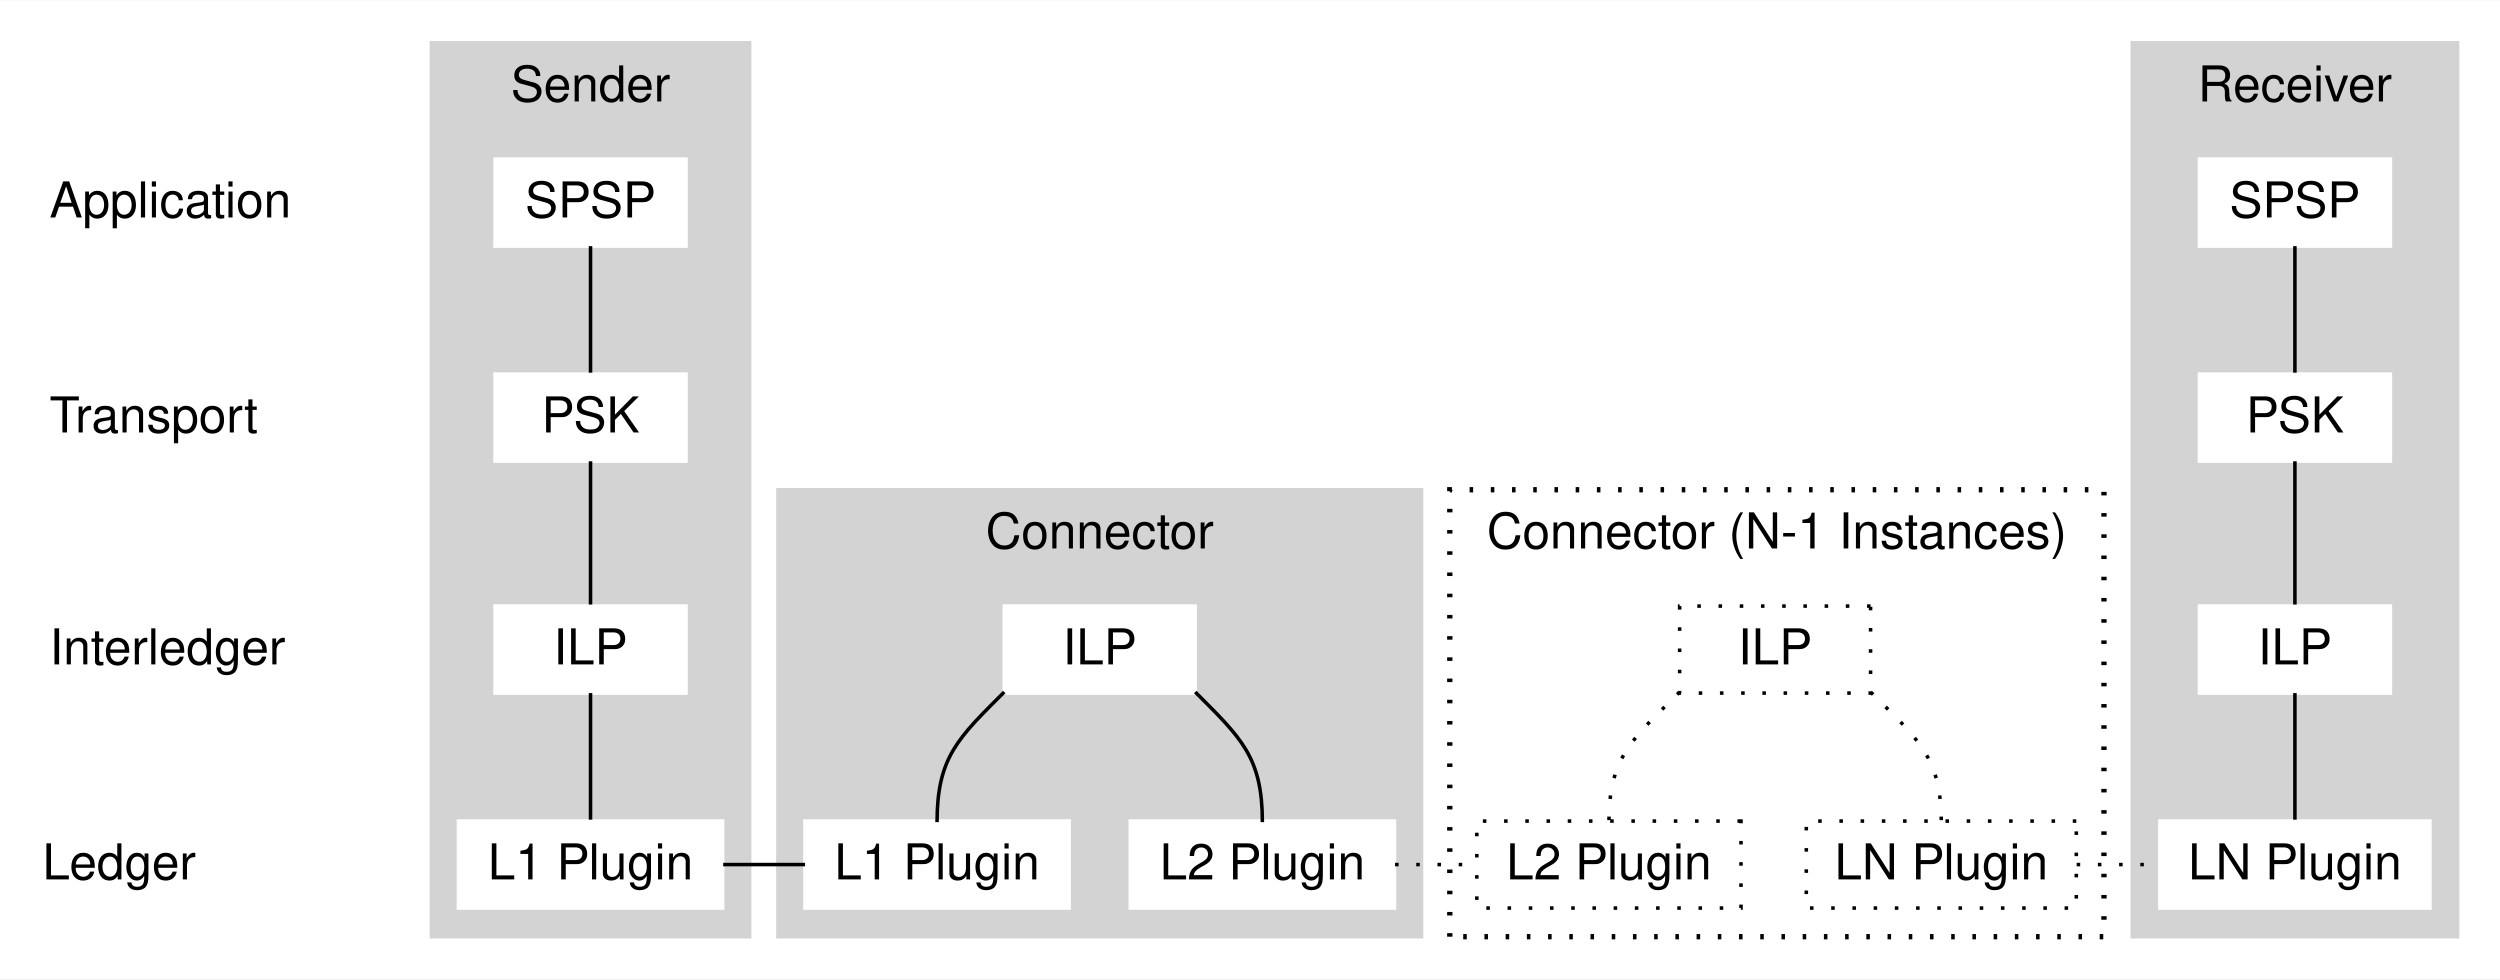
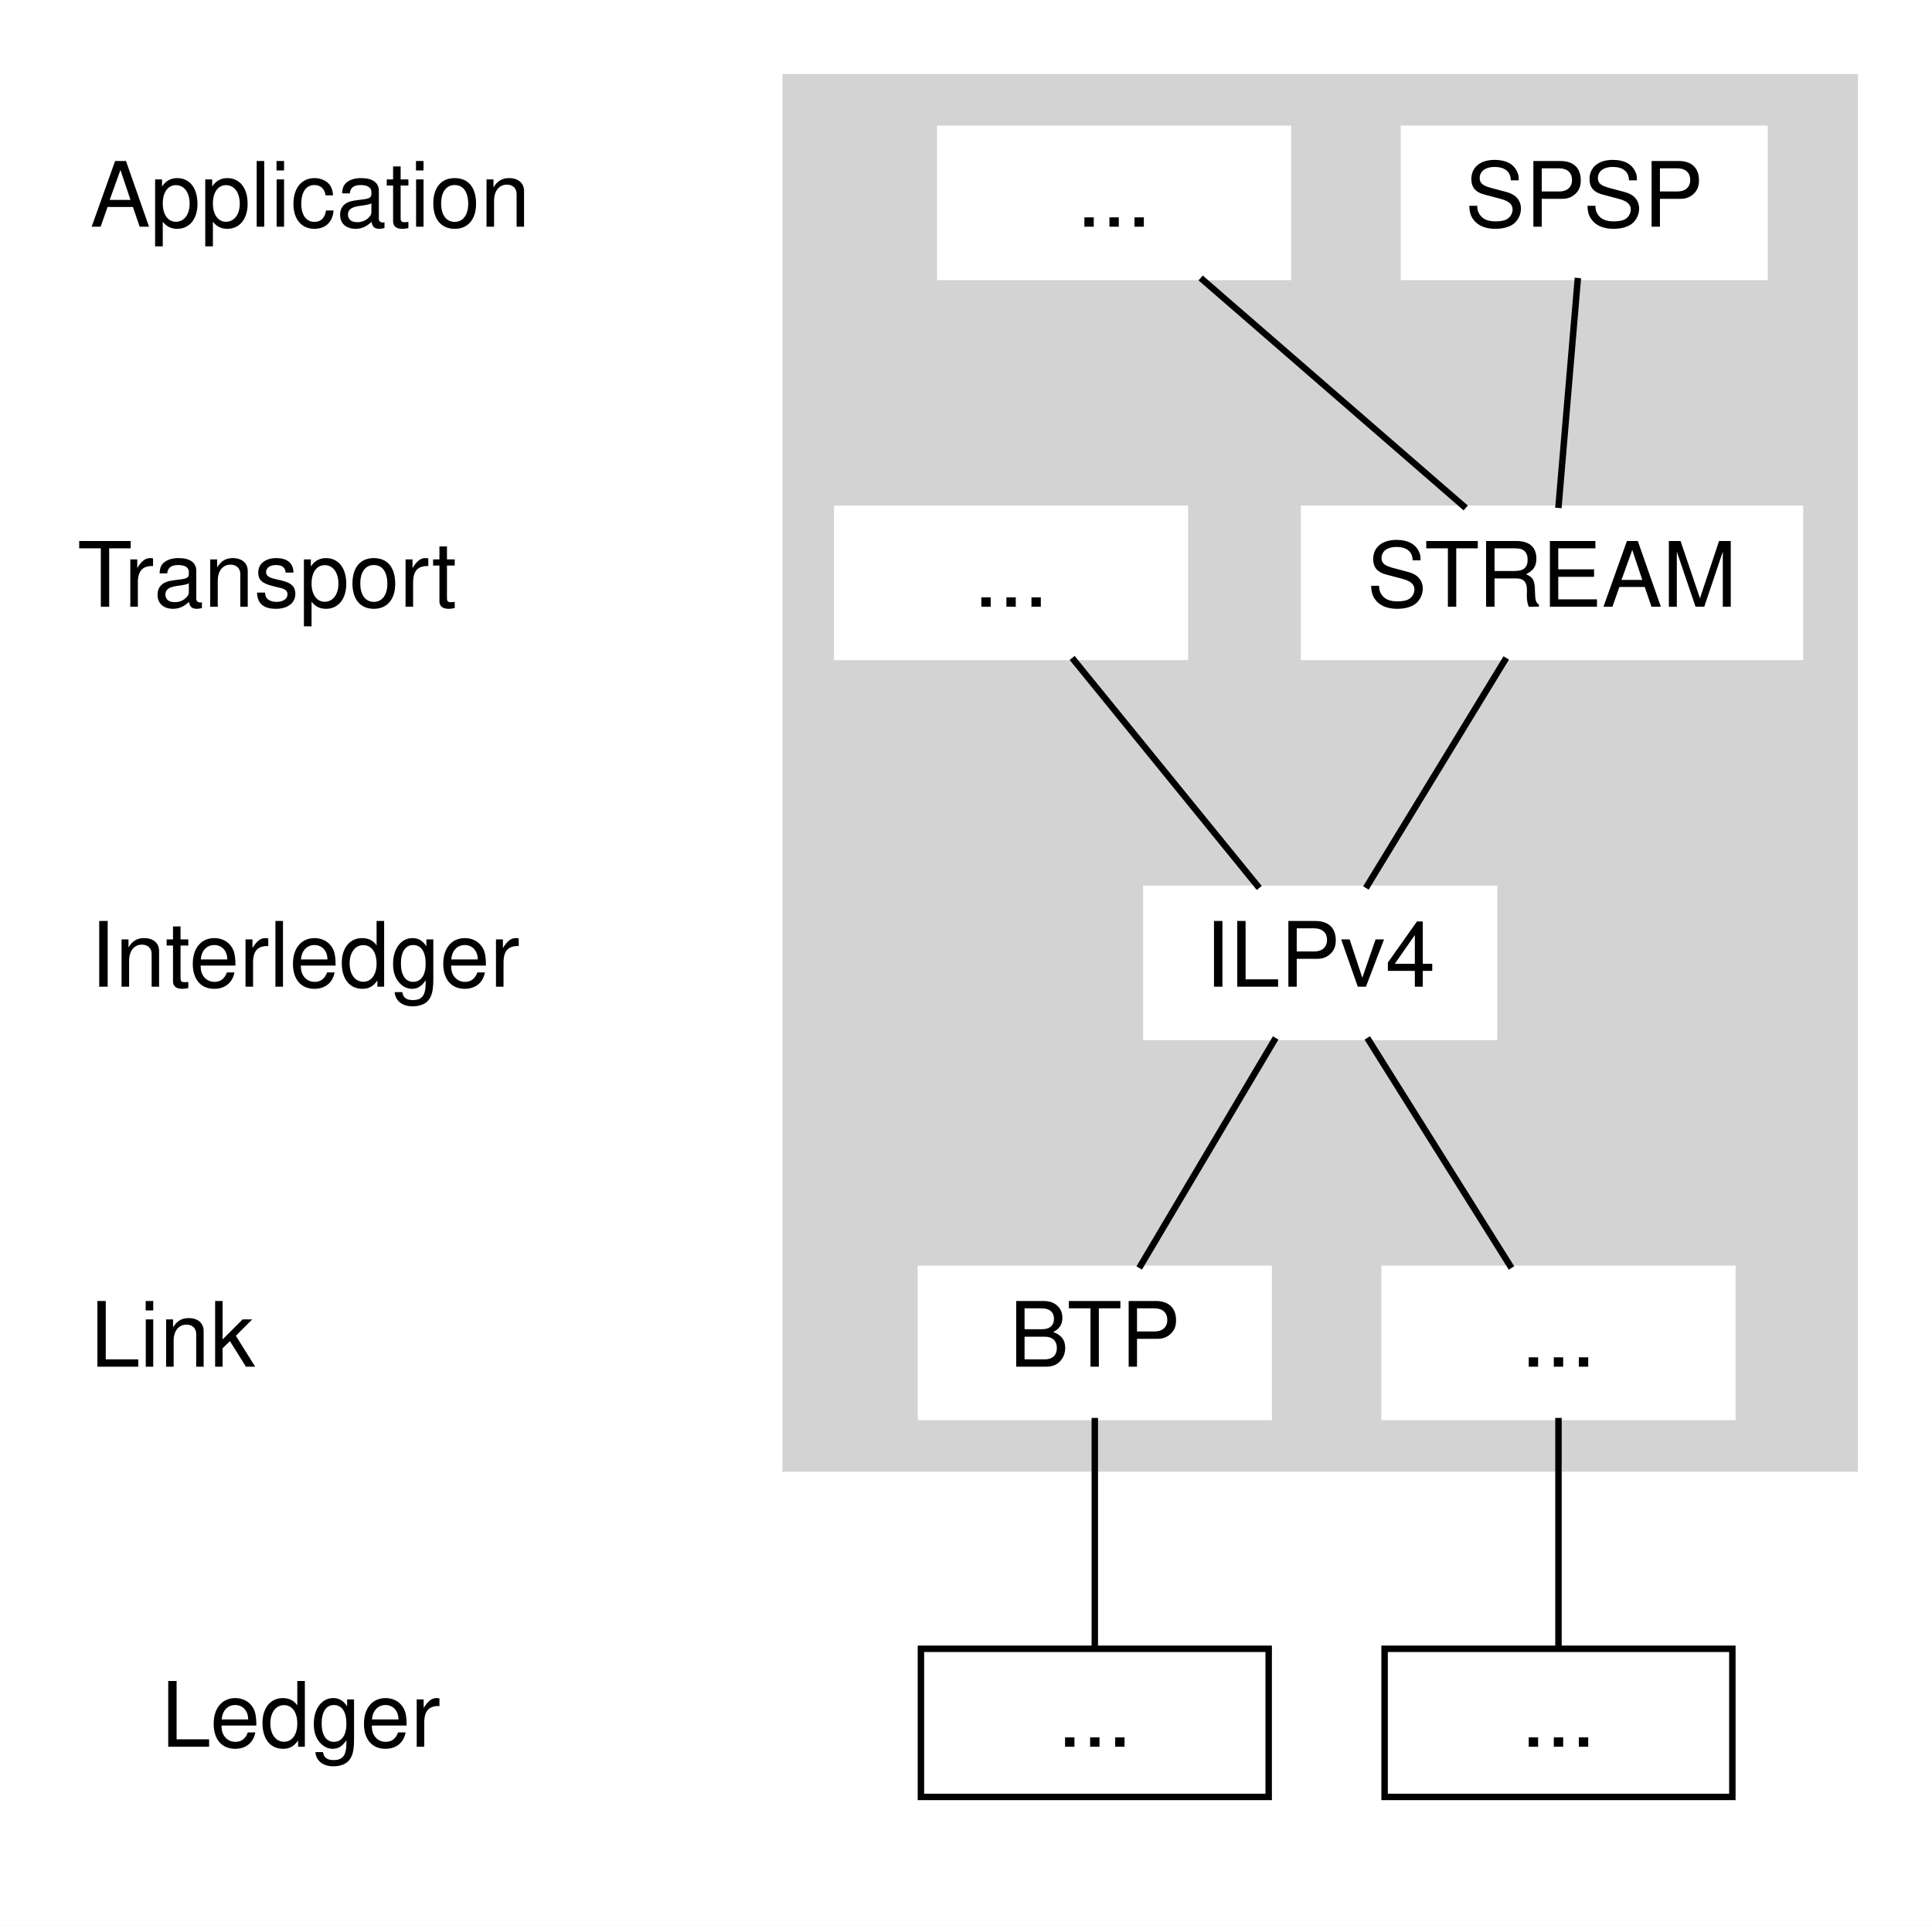
- <svg xmlns="http://www.w3.org/2000/svg" width="707pt" height="277pt" viewBox="0.00 0.00 707.00 276.80">
-   <g id="graph0" class="graph" transform="scale(1 1) rotate(0) translate(4 272.8)">
-     <polygon fill="#ffffff" stroke="transparent" points="-4,4 -4,-272.8 703,-272.8 703,4 -4,4" />
+ <svg xmlns="http://www.w3.org/2000/svg" width="300pt" height="299pt" viewBox="0.00 0.00 300.00 299.00">
+   <g id="graph0" class="graph" transform="scale(1 1) rotate(0) translate(4 295)">
+     <polygon fill="#ffffff" stroke="transparent" points="-4,4 -4,-295 296,-295 296,4 -4,4" />
    <g id="clust1" class="cluster">
-       <polygon fill="#d3d3d3" stroke="#d3d3d3" points="118,-8 118,-260.8 208,-260.8 208,-8 118,-8" />
-       <text text-anchor="middle" x="163" y="-244.2" font-family="Helvetica,sans-Serif" font-size="14.00" fill="#000000">Sender</text>
+       <polygon fill="#d3d3d3" stroke="#d3d3d3" points="118,-67 118,-283 284,-283 284,-67 118,-67" />
    </g>
    <g id="clust2" class="cluster">
-       <polygon fill="#d3d3d3" stroke="#d3d3d3" points="216,-8 216,-134.4 398,-134.4 398,-8 216,-8" />
-       <text text-anchor="middle" x="307" y="-117.8" font-family="Helvetica,sans-Serif" font-size="14.00" fill="#000000">Connector</text>
-     </g>
-     <g id="clust3" class="cluster">
-       <polygon fill="none" stroke="#000000" stroke-width="1.5" stroke-dasharray="1,5" points="406,-8 406,-134.4 591,-134.4 591,-8 406,-8" />
-       <text text-anchor="middle" x="498.5" y="-117.8" font-family="Helvetica,sans-Serif" font-size="14.00" fill="#000000">Connector (N-1 Instances)</text>
-     </g>
-     <g id="clust4" class="cluster">
-       <polygon fill="#d3d3d3" stroke="#d3d3d3" points="599,-8 599,-260.8 691,-260.8 691,-8 599,-8" />
-       <text text-anchor="middle" x="645" y="-244.2" font-family="Helvetica,sans-Serif" font-size="14.00" fill="#000000">Receiver</text>
+       <polygon fill="#ffffff" stroke="#ffffff" points="131,-8 131,-47 273,-47 273,-8 131,-8" />
    </g>
    <g id="node1" class="node">
-       <text text-anchor="start" x="10" y="-211.4" font-family="Helvetica,sans-Serif" font-size="14.00" fill="#000000">Application</text>
+       <text text-anchor="start" x="10" y="-259.8" font-family="Helvetica,sans-Serif" font-size="14.00" fill="#000000">Application</text>
    </g>
    <g id="node2" class="node">
-       <text text-anchor="start" x="10" y="-150.6" font-family="Helvetica,sans-Serif" font-size="14.00" fill="#000000">Transport</text>
+       <text text-anchor="start" x="8" y="-200.8" font-family="Helvetica,sans-Serif" font-size="14.00" fill="#000000">Transport</text>
    </g>
    <g id="node3" class="node">
-       <text text-anchor="start" x="10" y="-85" font-family="Helvetica,sans-Serif" font-size="14.00" fill="#000000">Interledger</text>
+       <text text-anchor="start" x="10" y="-141.8" font-family="Helvetica,sans-Serif" font-size="14.00" fill="#000000">Interledger</text>
    </g>
    <g id="node4" class="node">
-       <text text-anchor="start" x="8" y="-24.2" font-family="Helvetica,sans-Serif" font-size="14.00" fill="#000000">Ledger</text>
+       <text text-anchor="start" x="10" y="-82.8" font-family="Helvetica,sans-Serif" font-size="14.00" fill="#000000">Link</text>
    </g>
    <g id="node5" class="node">
-       <polygon fill="#ffffff" stroke="#ffffff" points="190,-227.901 136,-227.901 136,-203.299 190,-203.299 190,-227.901" />
-       <text text-anchor="middle" x="163" y="-211.4" font-family="Helvetica,sans-Serif" font-size="14.00" fill="#000000">SPSP</text>
+       <text text-anchor="start" x="21" y="-23.8" font-family="Helvetica,sans-Serif" font-size="14.00" fill="#000000">Ledger</text>
    </g>
    <g id="node6" class="node">
-       <polygon fill="#ffffff" stroke="#ffffff" points="190,-167.101 136,-167.101 136,-142.499 190,-142.499 190,-167.101" />
-       <text text-anchor="middle" x="163" y="-150.6" font-family="Helvetica,sans-Serif" font-size="14.00" fill="#000000">PSK</text>
+       <polygon fill="#ffffff" stroke="#ffffff" points="270,-275 214,-275 214,-252 270,-252 270,-275" />
+       <text text-anchor="middle" x="242" y="-259.8" font-family="Helvetica,sans-Serif" font-size="14.00" fill="#000000">SPSP</text>
+     </g>
+     <g id="node8" class="node">
+       <polygon fill="#ffffff" stroke="#ffffff" points="275.5,-216 198.5,-216 198.5,-193 275.5,-193 275.5,-216" />
+       <text text-anchor="middle" x="237" y="-200.8" font-family="Helvetica,sans-Serif" font-size="14.00" fill="#000000">STREAM</text>
+     </g>
+     <g id="edge2" class="edge">
+       <path fill="none" stroke="#000000" d="M241.012,-251.844C240.136,-241.5 238.862,-226.469 237.986,-216.132" />
+     </g>
+     <g id="node7" class="node">
+       <polygon fill="#ffffff" stroke="#ffffff" points="196,-275 142,-275 142,-252 196,-252 196,-275" />
+       <text text-anchor="middle" x="169" y="-259.8" font-family="Helvetica,sans-Serif" font-size="14.00" fill="#000000">...</text>
    </g>
    <g id="edge1" class="edge">
-       <path fill="none" stroke="#000000" d="M163,-203.296C163,-192.887 163,-178.026 163,-167.504" />
+       <path fill="none" stroke="#000000" d="M182.435,-251.844C194.356,-241.5 211.68,-226.469 223.593,-216.132" />
    </g>
-     <g id="node7" class="node">
-       <polygon fill="#ffffff" stroke="#ffffff" points="190,-101.501 136,-101.501 136,-76.899 190,-76.899 190,-101.501" />
-       <text text-anchor="middle" x="163" y="-85" font-family="Helvetica,sans-Serif" font-size="14.00" fill="#000000">ILP</text>
-     </g>
-     <g id="edge2" class="edge">
-       <path fill="none" stroke="#000000" d="M163,-142.461C163,-130.881 163,-113.637 163,-101.931" />
-     </g>
-     <g id="node8" class="node">
-       <polygon fill="#ffffff" stroke="#ffffff" points="200.354,-40.701 125.646,-40.701 125.646,-16.099 200.354,-16.099 200.354,-40.701" />
-       <text text-anchor="middle" x="163" y="-24.2" font-family="Helvetica,sans-Serif" font-size="14.00" fill="#000000">L1 Plugin</text>
+     <g id="node10" class="node">
+       <polygon fill="#ffffff" stroke="#ffffff" points="228,-157 174,-157 174,-134 228,-134 228,-157" />
+       <text text-anchor="middle" x="201" y="-141.8" font-family="Helvetica,sans-Serif" font-size="14.00" fill="#000000">ILPv4</text>
    </g>
    <g id="edge3" class="edge">
-       <path fill="none" stroke="#000000" d="M163,-76.896C163,-66.487 163,-51.626 163,-41.104" />
-     </g>
-     <g id="node10" class="node">
-       <polygon fill="#ffffff" stroke="#ffffff" points="298.354,-40.701 223.646,-40.701 223.646,-16.099 298.354,-16.099 298.354,-40.701" />
-       <text text-anchor="middle" x="261" y="-24.2" font-family="Helvetica,sans-Serif" font-size="14.00" fill="#000000">L1 Plugin</text>
-     </g>
-     <g id="edge11" class="edge">
-       <path fill="none" stroke="#000000" d="M200.516,-28.4C208.234,-28.4 215.952,-28.4 223.67,-28.4" />
+       <path fill="none" stroke="#000000" d="M229.888,-192.844C223.576,-182.5 214.405,-167.469 208.098,-157.132" />
    </g>
    <g id="node9" class="node">
-       <polygon fill="#ffffff" stroke="#ffffff" points="334,-101.501 280,-101.501 280,-76.899 334,-76.899 334,-101.501" />
-       <text text-anchor="middle" x="307" y="-85" font-family="Helvetica,sans-Serif" font-size="14.00" fill="#000000">ILP</text>
+       <polygon fill="#ffffff" stroke="#ffffff" points="180,-216 126,-216 126,-193 180,-193 180,-216" />
+       <text text-anchor="middle" x="153" y="-200.8" font-family="Helvetica,sans-Serif" font-size="14.00" fill="#000000">...</text>
    </g>
    <g id="edge4" class="edge">
-       <path fill="none" stroke="#000000" d="M280,-77.2C266.984,-64.184 261,-58.807 261,-40.4" />
+       <path fill="none" stroke="#000000" d="M162.483,-192.844C170.898,-182.5 183.127,-167.469 191.536,-157.132" />
    </g>
    <g id="node11" class="node">
-       <polygon fill="#ffffff" stroke="#ffffff" points="390.354,-40.701 315.646,-40.701 315.646,-16.099 390.354,-16.099 390.354,-40.701" />
-       <text text-anchor="middle" x="353" y="-24.2" font-family="Helvetica,sans-Serif" font-size="14.00" fill="#000000">L2 Plugin</text>
+       <polygon fill="#ffffff" stroke="#ffffff" points="193,-98 139,-98 139,-75 193,-75 193,-98" />
+       <text text-anchor="middle" x="166" y="-82.8" font-family="Helvetica,sans-Serif" font-size="14.00" fill="#000000">BTP</text>
    </g>
    <g id="edge5" class="edge">
-       <path fill="none" stroke="#000000" d="M334,-77.2C347.016,-64.184 353,-58.807 353,-40.4" />
+       <path fill="none" stroke="#000000" d="M194.085,-133.844C187.949,-123.5 179.032,-108.469 172.9,-98.132" />
+     </g>
+     <g id="node12" class="node">
+       <polygon fill="#ffffff" stroke="#ffffff" points="265,-98 211,-98 211,-75 265,-75 265,-98" />
+       <text text-anchor="middle" x="238" y="-82.8" font-family="Helvetica,sans-Serif" font-size="14.00" fill="#000000">...</text>
+     </g>
+     <g id="edge6" class="edge">
+       <path fill="none" stroke="#000000" d="M208.31,-133.844C214.797,-123.5 224.223,-108.469 230.705,-98.132" />
    </g>
    <g id="node13" class="node">
-       <polygon fill="none" stroke="#000000" stroke-dasharray="1,5" points="488.354,-40.701 413.646,-40.701 413.646,-16.099 488.354,-16.099 488.354,-40.701" />
-       <text text-anchor="middle" x="451" y="-24.2" font-family="Helvetica,sans-Serif" font-size="14.00" fill="#000000">L2 Plugin</text>
+       <polygon fill="none" stroke="#000000" points="193,-39 139,-39 139,-16 193,-16 193,-39" />
+       <text text-anchor="middle" x="166" y="-23.8" font-family="Helvetica,sans-Serif" font-size="14.00" fill="#000000">...</text>
    </g>
-     <g id="edge12" class="edge">
-       <path fill="none" stroke="#000000" stroke-dasharray="1,5" d="M390.516,-28.4C398.234,-28.4 405.952,-28.4 413.67,-28.4" />
-     </g>
-     <g id="node12" class="node">
-       <polygon fill="none" stroke="#000000" stroke-dasharray="1,5" points="525,-101.501 471,-101.501 471,-76.899 525,-76.899 525,-101.501" />
-       <text text-anchor="middle" x="498" y="-85" font-family="Helvetica,sans-Serif" font-size="14.00" fill="#000000">ILP</text>
-     </g>
-     <g id="edge6" class="edge">
-       <path fill="none" stroke="#000000" stroke-dasharray="1,5" d="M471,-77.2C457.837,-64.037 451,-59.015 451,-40.4" />
+     <g id="edge7" class="edge">
+       <path fill="none" stroke="#000000" d="M166,-74.844C166,-64.5 166,-49.468 166,-39.132" />
    </g>
    <g id="node14" class="node">
-       <polygon fill="none" stroke="#000000" stroke-dasharray="1,5" points="583.178,-40.701 506.822,-40.701 506.822,-16.099 583.178,-16.099 583.178,-40.701" />
-       <text text-anchor="middle" x="545" y="-24.2" font-family="Helvetica,sans-Serif" font-size="14.00" fill="#000000">LN Plugin</text>
-     </g>
-     <g id="edge7" class="edge">
-       <path fill="none" stroke="#000000" stroke-dasharray="1,5" d="M525,-77.2C538.163,-64.037 545,-59.015 545,-40.4" />
-     </g>
-     <g id="node18" class="node">
-       <polygon fill="#ffffff" stroke="#ffffff" points="683.178,-40.701 606.822,-40.701 606.822,-16.099 683.178,-16.099 683.178,-40.701" />
-       <text text-anchor="middle" x="645" y="-24.2" font-family="Helvetica,sans-Serif" font-size="14.00" fill="#000000">LN Plugin</text>
-     </g>
-     <g id="edge13" class="edge">
-       <path fill="none" stroke="#000000" stroke-dasharray="1,5" d="M583.281,-28.4C590.996,-28.4 598.711,-28.4 606.426,-28.4" />
-     </g>
-     <g id="node15" class="node">
-       <polygon fill="#ffffff" stroke="#ffffff" points="672,-227.901 618,-227.901 618,-203.299 672,-203.299 672,-227.901" />
-       <text text-anchor="middle" x="645" y="-211.4" font-family="Helvetica,sans-Serif" font-size="14.00" fill="#000000">SPSP</text>
-     </g>
-     <g id="node16" class="node">
-       <polygon fill="#ffffff" stroke="#ffffff" points="672,-167.101 618,-167.101 618,-142.499 672,-142.499 672,-167.101" />
-       <text text-anchor="middle" x="645" y="-150.6" font-family="Helvetica,sans-Serif" font-size="14.00" fill="#000000">PSK</text>
+       <polygon fill="none" stroke="#000000" points="265,-39 211,-39 211,-16 265,-16 265,-39" />
+       <text text-anchor="middle" x="238" y="-23.8" font-family="Helvetica,sans-Serif" font-size="14.00" fill="#000000">...</text>
    </g>
    <g id="edge8" class="edge">
-       <path fill="none" stroke="#000000" d="M645,-203.296C645,-192.887 645,-178.026 645,-167.504" />
-     </g>
-     <g id="node17" class="node">
-       <polygon fill="#ffffff" stroke="#ffffff" points="672,-101.501 618,-101.501 618,-76.899 672,-76.899 672,-101.501" />
-       <text text-anchor="middle" x="645" y="-85" font-family="Helvetica,sans-Serif" font-size="14.00" fill="#000000">ILP</text>
-     </g>
-     <g id="edge9" class="edge">
-       <path fill="none" stroke="#000000" d="M645,-142.461C645,-130.881 645,-113.637 645,-101.931" />
-     </g>
-     <g id="edge10" class="edge">
-       <path fill="none" stroke="#000000" d="M645,-76.896C645,-66.487 645,-51.626 645,-41.104" />
+       <path fill="none" stroke="#000000" d="M238,-74.844C238,-64.5 238,-49.468 238,-39.132" />
    </g>
  </g>
</svg>
